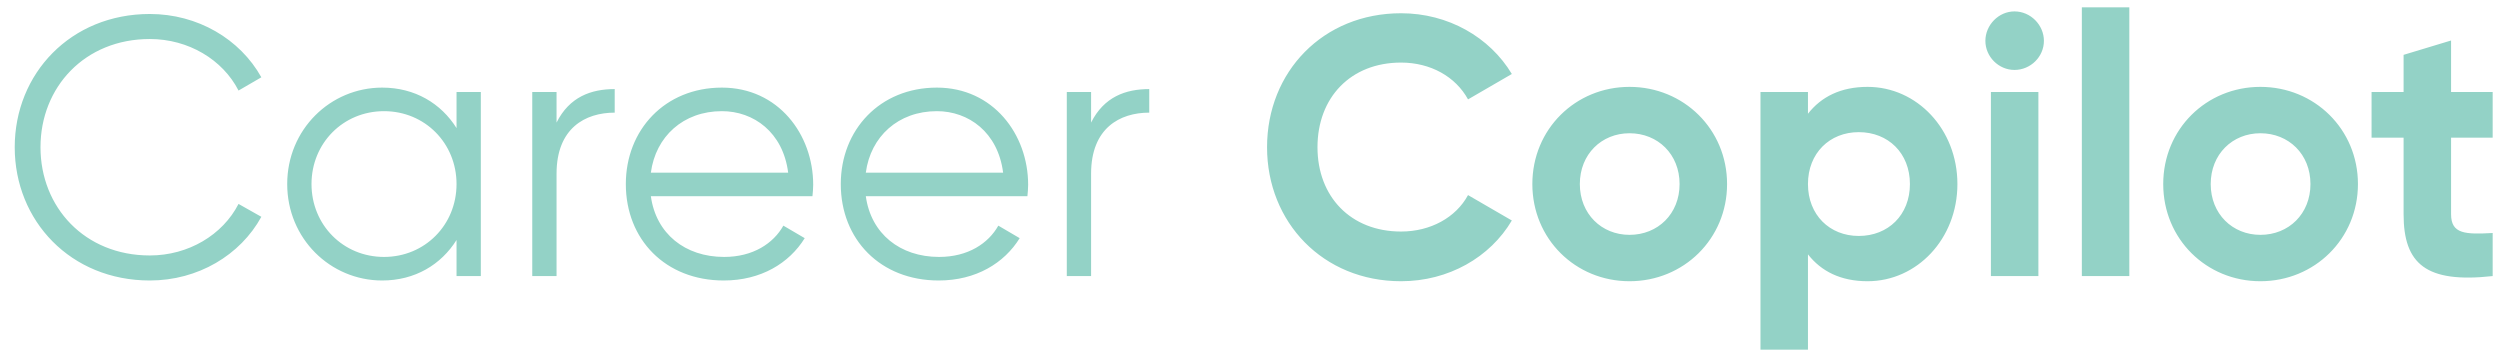
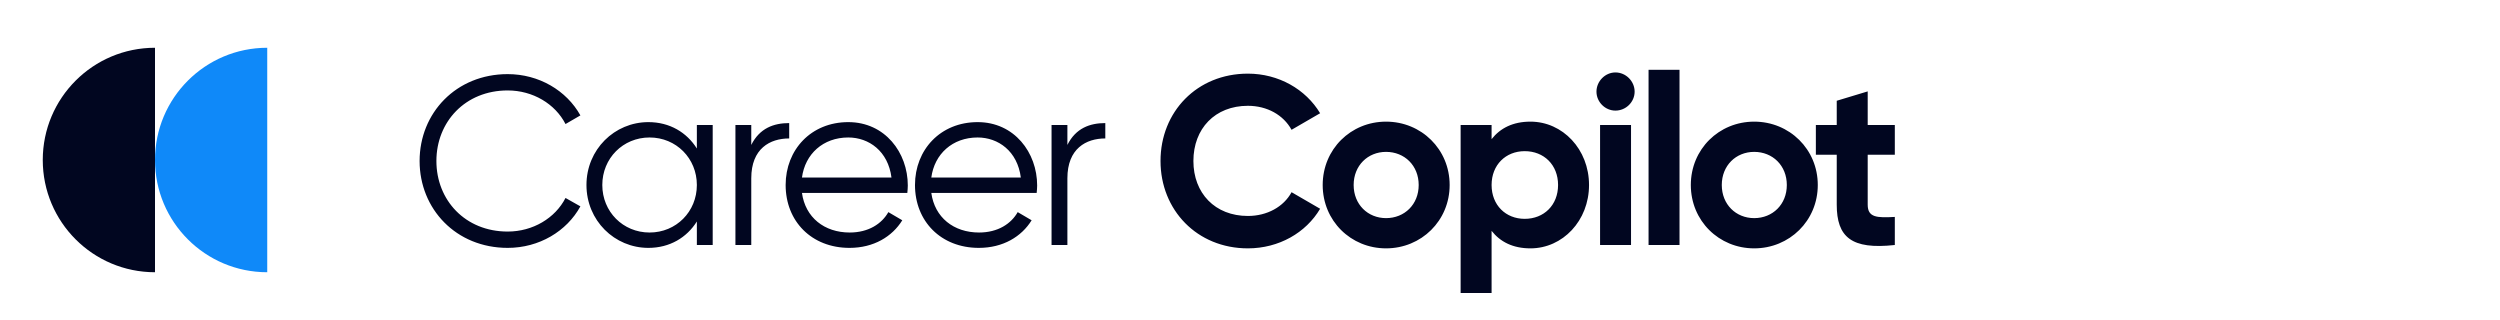
- <svg xmlns="http://www.w3.org/2000/svg" width="163" height="23" viewBox="0 0 163 23" fill="none">
-   <path d="M9.768 18.288C12.912 18.288 15.672 16.632 17.04 14.136L15.552 13.296C14.52 15.312 12.288 16.656 9.768 16.656C5.52 16.656 2.64 13.512 2.64 9.6C2.64 5.688 5.52 2.544 9.768 2.544C12.288 2.544 14.52 3.888 15.552 5.904L17.04 5.04C15.648 2.544 12.888 0.912 9.768 0.912C4.608 0.912 0.96 4.8 0.96 9.6C0.96 14.4 4.608 18.288 9.768 18.288ZM29.766 6V8.352C28.758 6.744 27.054 5.712 24.918 5.712C21.534 5.712 18.726 8.448 18.726 12C18.726 15.552 21.534 18.288 24.918 18.288C27.054 18.288 28.758 17.256 29.766 15.648V18H31.35V6H29.766ZM25.038 16.752C22.374 16.752 20.31 14.664 20.31 12C20.31 9.336 22.374 7.248 25.038 7.248C27.702 7.248 29.766 9.336 29.766 12C29.766 14.664 27.702 16.752 25.038 16.752ZM36.287 7.992V6H34.703V18H36.287V11.328C36.287 8.352 38.159 7.344 40.079 7.344V5.808C38.543 5.808 37.127 6.312 36.287 7.992ZM47.068 5.712C43.348 5.712 40.804 8.472 40.804 12C40.804 15.624 43.396 18.288 47.188 18.288C49.612 18.288 51.46 17.16 52.468 15.528L51.076 14.712C50.428 15.864 49.108 16.752 47.212 16.752C44.668 16.752 42.772 15.24 42.436 12.792H52.972C52.996 12.552 53.02 12.288 53.02 12.048C53.02 8.76 50.74 5.712 47.068 5.712ZM47.068 7.248C49.132 7.248 51.052 8.616 51.388 11.256H42.436C42.748 8.904 44.548 7.248 47.068 7.248ZM61.083 5.712C57.363 5.712 54.819 8.472 54.819 12C54.819 15.624 57.411 18.288 61.203 18.288C63.627 18.288 65.475 17.16 66.483 15.528L65.091 14.712C64.443 15.864 63.123 16.752 61.227 16.752C58.683 16.752 56.787 15.24 56.451 12.792H66.987C67.011 12.552 67.035 12.288 67.035 12.048C67.035 8.76 64.755 5.712 61.083 5.712ZM61.083 7.248C63.147 7.248 65.067 8.616 65.403 11.256H56.451C56.763 8.904 58.563 7.248 61.083 7.248ZM71.139 7.992V6H69.555V18H71.139V11.328C71.139 8.352 73.011 7.344 74.931 7.344V5.808C73.395 5.808 71.979 6.312 71.139 7.992ZM91.348 18.336C94.444 18.336 97.156 16.776 98.572 14.376L95.716 12.72C94.924 14.184 93.268 15.096 91.348 15.096C88.06 15.096 85.9 12.816 85.9 9.6C85.9 6.36 88.06 4.08 91.348 4.08C93.268 4.08 94.9 4.992 95.716 6.48L98.572 4.824C97.132 2.424 94.42 0.864 91.348 0.864C86.26 0.864 82.612 4.68 82.612 9.6C82.612 14.496 86.26 18.336 91.348 18.336ZM106.245 18.336C109.773 18.336 112.605 15.576 112.605 12C112.605 8.424 109.773 5.664 106.245 5.664C102.717 5.664 99.909 8.424 99.909 12C99.909 15.576 102.717 18.336 106.245 18.336ZM106.245 15.312C104.421 15.312 103.005 13.944 103.005 12C103.005 10.056 104.421 8.688 106.245 8.688C108.093 8.688 109.509 10.056 109.509 12C109.509 13.944 108.093 15.312 106.245 15.312ZM121.767 5.664C120.015 5.664 118.743 6.312 117.879 7.416V6H114.783V22.8H117.879V16.584C118.743 17.688 120.015 18.336 121.767 18.336C124.983 18.336 127.623 15.576 127.623 12C127.623 8.424 124.983 5.664 121.767 5.664ZM121.191 15.384C119.295 15.384 117.879 14.016 117.879 12C117.879 9.984 119.295 8.616 121.191 8.616C123.111 8.616 124.527 9.984 124.527 12C124.527 14.016 123.111 15.384 121.191 15.384ZM131.343 4.56C132.399 4.56 133.263 3.696 133.263 2.664C133.263 1.632 132.399 0.744 131.343 0.744C130.311 0.744 129.447 1.632 129.447 2.664C129.447 3.696 130.311 4.56 131.343 4.56ZM129.807 18H132.903V6H129.807V18ZM135.736 18H138.832V0.48H135.736V18ZM147.378 18.336C150.906 18.336 153.738 15.576 153.738 12C153.738 8.424 150.906 5.664 147.378 5.664C143.85 5.664 141.042 8.424 141.042 12C141.042 15.576 143.85 18.336 147.378 18.336ZM147.378 15.312C145.554 15.312 144.138 13.944 144.138 12C144.138 10.056 145.554 8.688 147.378 8.688C149.226 8.688 150.642 10.056 150.642 12C150.642 13.944 149.226 15.312 147.378 15.312ZM162.522 8.976V6H159.81V2.64L156.714 3.576V6H154.626V8.976H156.714V13.968C156.714 17.208 158.178 18.48 162.522 18V15.192C160.746 15.288 159.81 15.264 159.81 13.968V8.976H162.522Z" fill="#93D2C6" />
+ <svg xmlns="http://www.w3.org/2000/svg" width="250" height="32" viewBox="0 0 250 32" fill="none">
+   <path d="M15.5 4.776C9.301 4.776 4.276 9.801 4.276 16C4.276 22.199 9.301 27.224 15.5 27.224L15.5 4.776Z" fill="#010620" />
+   <path d="M26.724 4.776C20.525 4.776 15.5 9.801 15.5 16C15.5 22.199 20.525 27.224 26.724 27.224L26.724 4.776Z" fill="#0F89F9" />
+   <path d="M50.768 24.788C53.912 24.788 56.672 23.132 58.04 20.636L56.552 19.796C55.52 21.812 53.288 23.156 50.768 23.156C46.52 23.156 43.64 20.012 43.64 16.1C43.64 12.188 46.52 9.044 50.768 9.044C53.288 9.044 55.52 10.388 56.552 12.404L58.04 11.54C56.648 9.044 53.888 7.412 50.768 7.412C45.608 7.412 41.96 11.3 41.96 16.1C41.96 20.9 45.608 24.788 50.768 24.788ZM69.686 12.5V14.852C68.678 13.244 66.974 12.212 64.838 12.212C61.454 12.212 58.646 14.948 58.646 18.5C58.646 22.052 61.454 24.788 64.838 24.788C66.974 24.788 68.678 23.756 69.686 22.148V24.5H71.27V12.5H69.686ZM64.958 23.252C62.294 23.252 60.23 21.164 60.23 18.5C60.23 15.836 62.294 13.748 64.958 13.748C67.622 13.748 69.686 15.836 69.686 18.5C69.686 21.164 67.622 23.252 64.958 23.252ZM75.127 14.492V12.5H73.543V24.5H75.127V17.828C75.127 14.852 76.999 13.844 78.919 13.844V12.308C77.383 12.308 75.967 12.812 75.127 14.492ZM84.828 12.212C81.108 12.212 78.564 14.972 78.564 18.5C78.564 22.124 81.156 24.788 84.948 24.788C87.372 24.788 89.22 23.66 90.228 22.028L88.836 21.212C88.188 22.364 86.868 23.252 84.972 23.252C82.428 23.252 80.532 21.74 80.196 19.292H90.732C90.756 19.052 90.78 18.788 90.78 18.548C90.78 15.26 88.5 12.212 84.828 12.212ZM84.828 13.748C86.892 13.748 88.812 15.116 89.148 17.756H80.196C80.508 15.404 82.308 13.748 84.828 13.748ZM97.763 12.212C94.043 12.212 91.499 14.972 91.499 18.5C91.499 22.124 94.091 24.788 97.883 24.788C100.307 24.788 102.155 23.66 103.163 22.028L101.771 21.212C101.123 22.364 99.803 23.252 97.907 23.252C95.363 23.252 93.467 21.74 93.131 19.292H103.667C103.691 19.052 103.715 18.788 103.715 18.548C103.715 15.26 101.435 12.212 97.763 12.212ZM97.763 13.748C99.827 13.748 101.747 15.116 102.083 17.756H93.131C93.443 15.404 95.243 13.748 97.763 13.748ZM106.739 14.492V12.5H105.155V24.5H106.739V17.828C106.739 14.852 108.611 13.844 110.531 13.844V12.308C108.995 12.308 107.579 12.812 106.739 14.492ZM124.788 24.836C127.884 24.836 130.596 23.276 132.012 20.876L129.156 19.22C128.364 20.684 126.708 21.596 124.788 21.596C121.5 21.596 119.34 19.316 119.34 16.1C119.34 12.86 121.5 10.58 124.788 10.58C126.708 10.58 128.34 11.492 129.156 12.98L132.012 11.324C130.572 8.924 127.86 7.364 124.788 7.364C119.7 7.364 116.052 11.18 116.052 16.1C116.052 20.996 119.7 24.836 124.788 24.836ZM138.605 24.836C142.133 24.836 144.965 22.076 144.965 18.5C144.965 14.924 142.133 12.164 138.605 12.164C135.077 12.164 132.269 14.924 132.269 18.5C132.269 22.076 135.077 24.836 138.605 24.836ZM138.605 21.812C136.781 21.812 135.365 20.444 135.365 18.5C135.365 16.556 136.781 15.188 138.605 15.188C140.453 15.188 141.869 16.556 141.869 18.5C141.869 20.444 140.453 21.812 138.605 21.812ZM153.047 12.164C151.295 12.164 150.023 12.812 149.159 13.916V12.5H146.063V29.3H149.159V23.084C150.023 24.188 151.295 24.836 153.047 24.836C156.263 24.836 158.903 22.076 158.903 18.5C158.903 14.924 156.263 12.164 153.047 12.164ZM152.471 21.884C150.575 21.884 149.159 20.516 149.159 18.5C149.159 16.484 150.575 15.116 152.471 15.116C154.391 15.116 155.807 16.484 155.807 18.5C155.807 20.516 154.391 21.884 152.471 21.884ZM161.543 11.06C162.599 11.06 163.463 10.196 163.463 9.164C163.463 8.132 162.599 7.244 161.543 7.244C160.511 7.244 159.647 8.132 159.647 9.164C159.647 10.196 160.511 11.06 161.543 11.06ZM160.007 24.5H163.103V12.5H160.007V24.5ZM164.856 24.5H167.952V6.98H164.856V24.5ZM175.418 24.836C178.946 24.836 181.778 22.076 181.778 18.5C181.778 14.924 178.946 12.164 175.418 12.164C171.89 12.164 169.082 14.924 169.082 18.5C169.082 22.076 171.89 24.836 175.418 24.836ZM175.418 21.812C173.594 21.812 172.178 20.444 172.178 18.5C172.178 16.556 173.594 15.188 175.418 15.188C177.266 15.188 178.682 16.556 178.682 18.5C178.682 20.444 177.266 21.812 175.418 21.812ZM189.482 15.476V12.5H186.77V9.14L183.674 10.076V12.5H181.586V15.476H183.674V20.468C183.674 23.708 185.138 24.98 189.482 24.5V21.692C187.706 21.788 186.77 21.764 186.77 20.468V15.476H189.482Z" fill="#010620" />
</svg>
